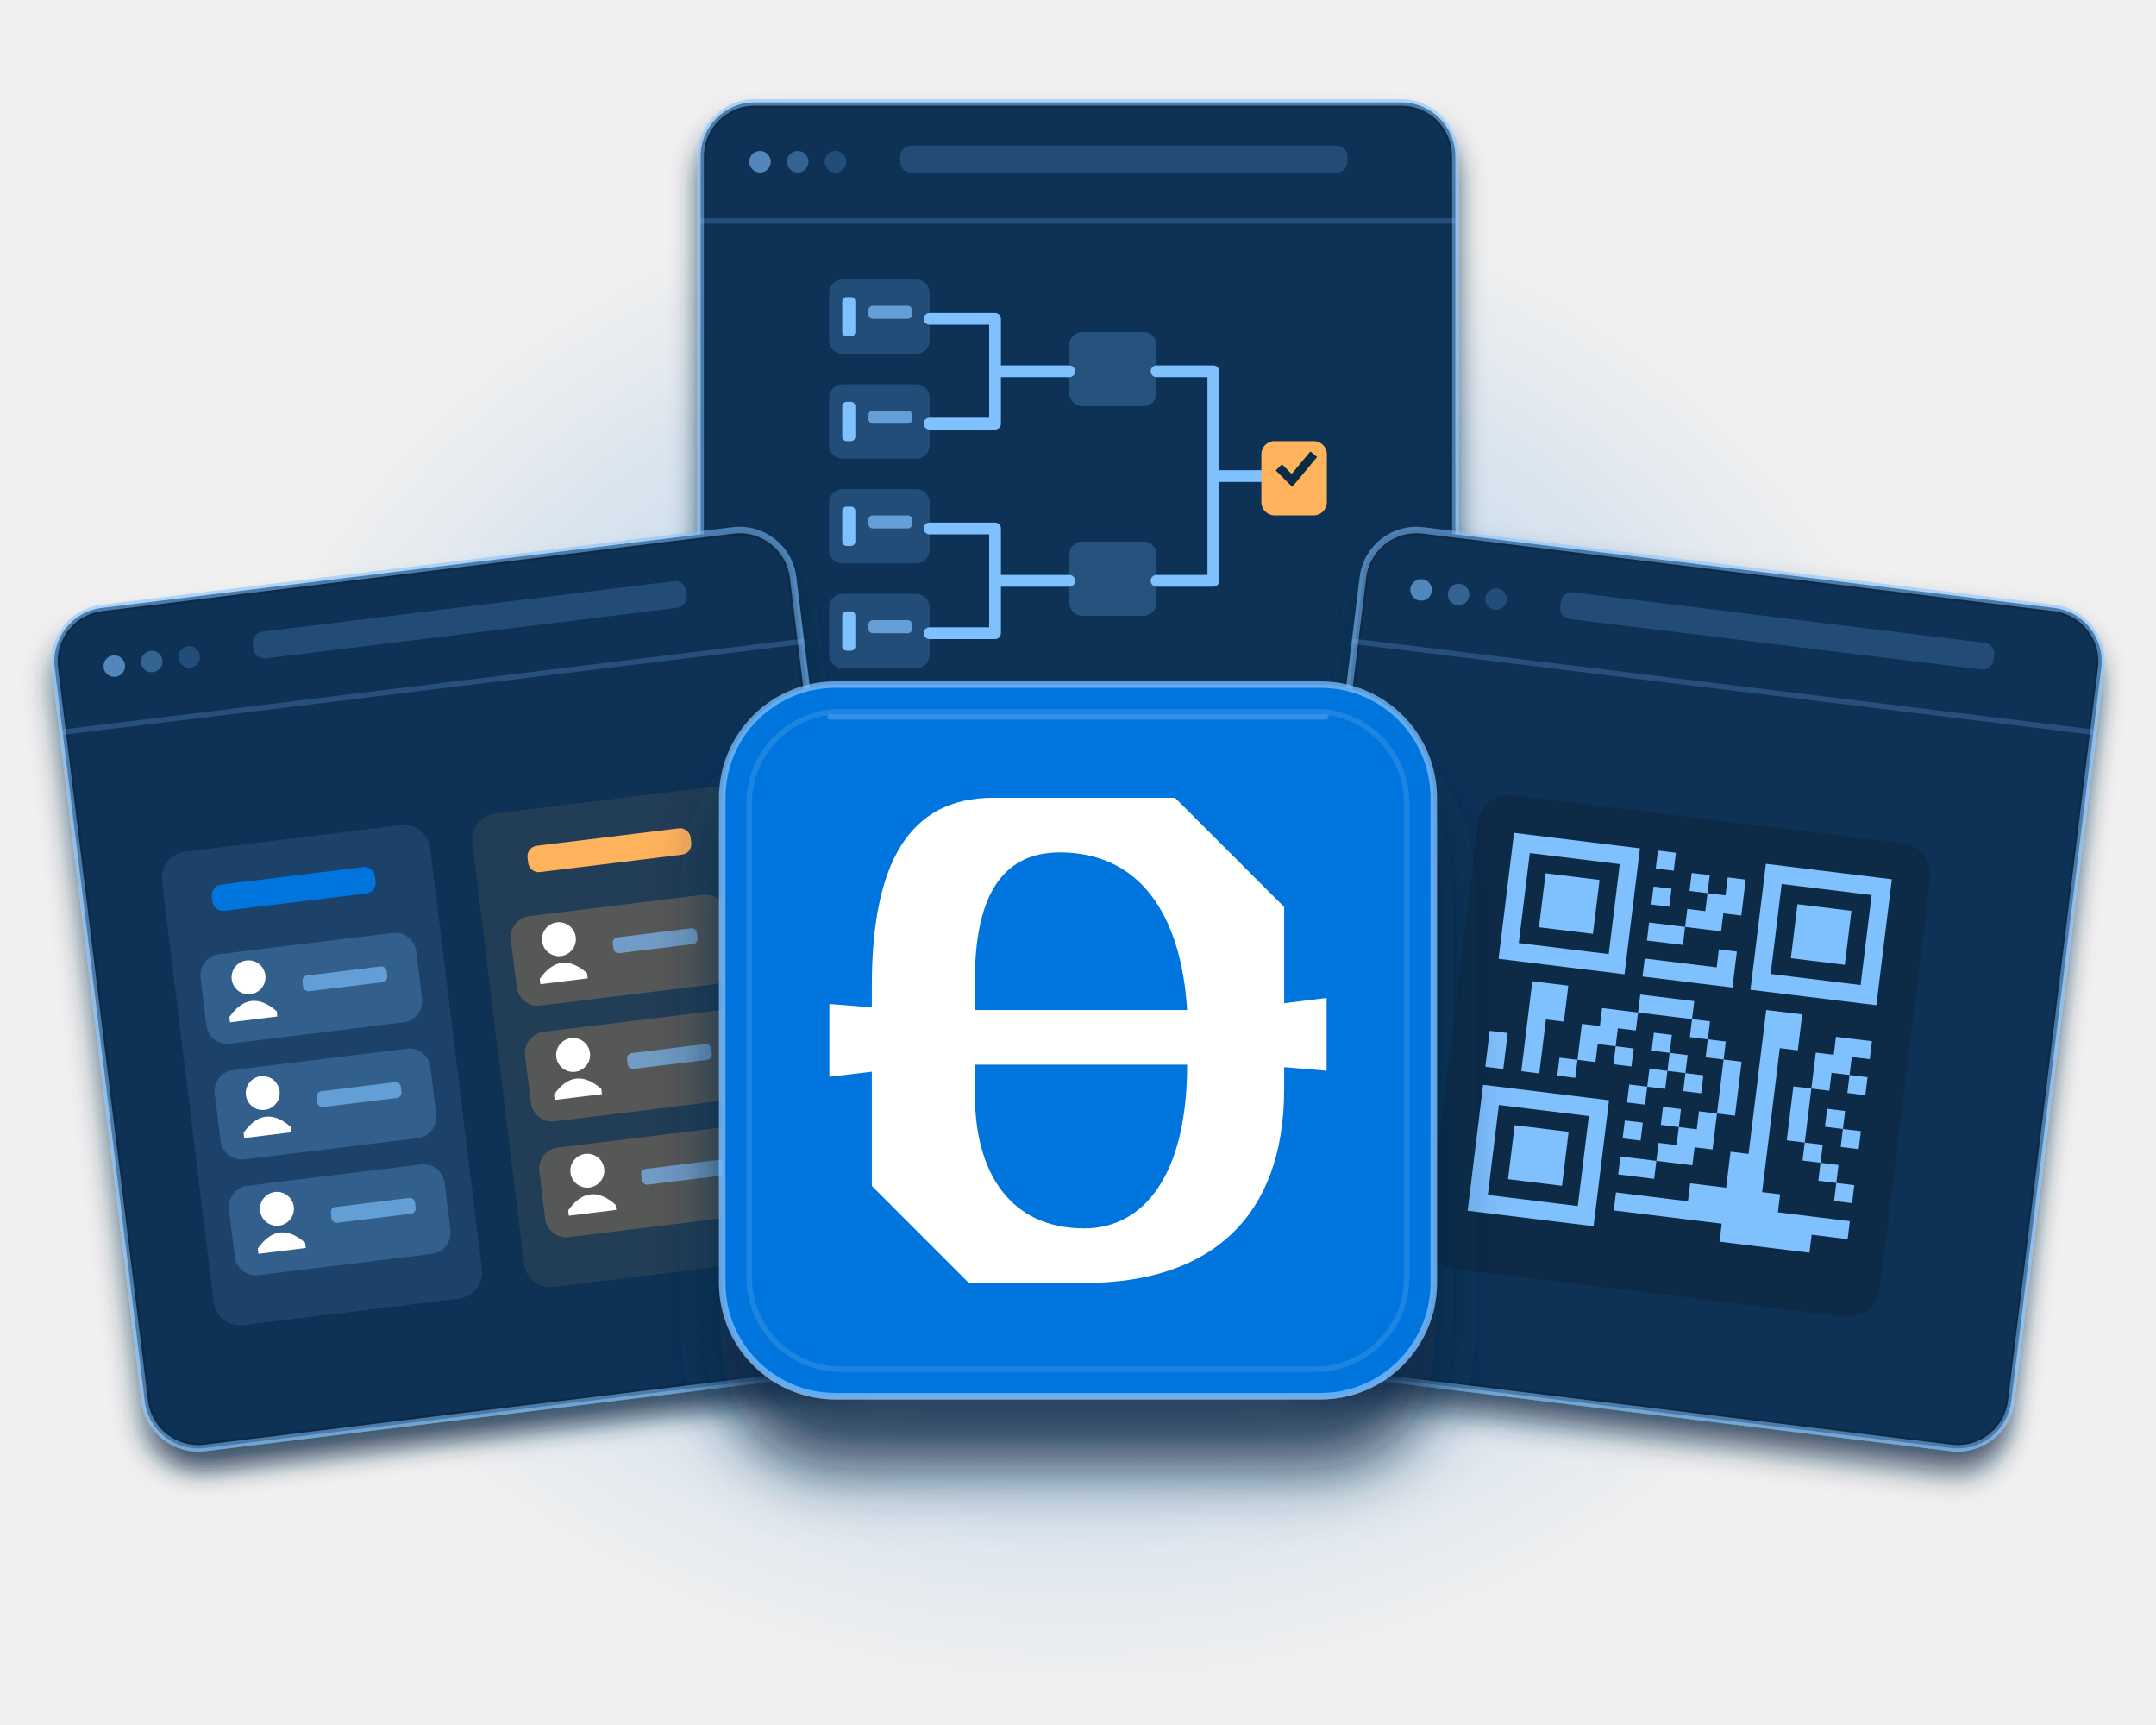
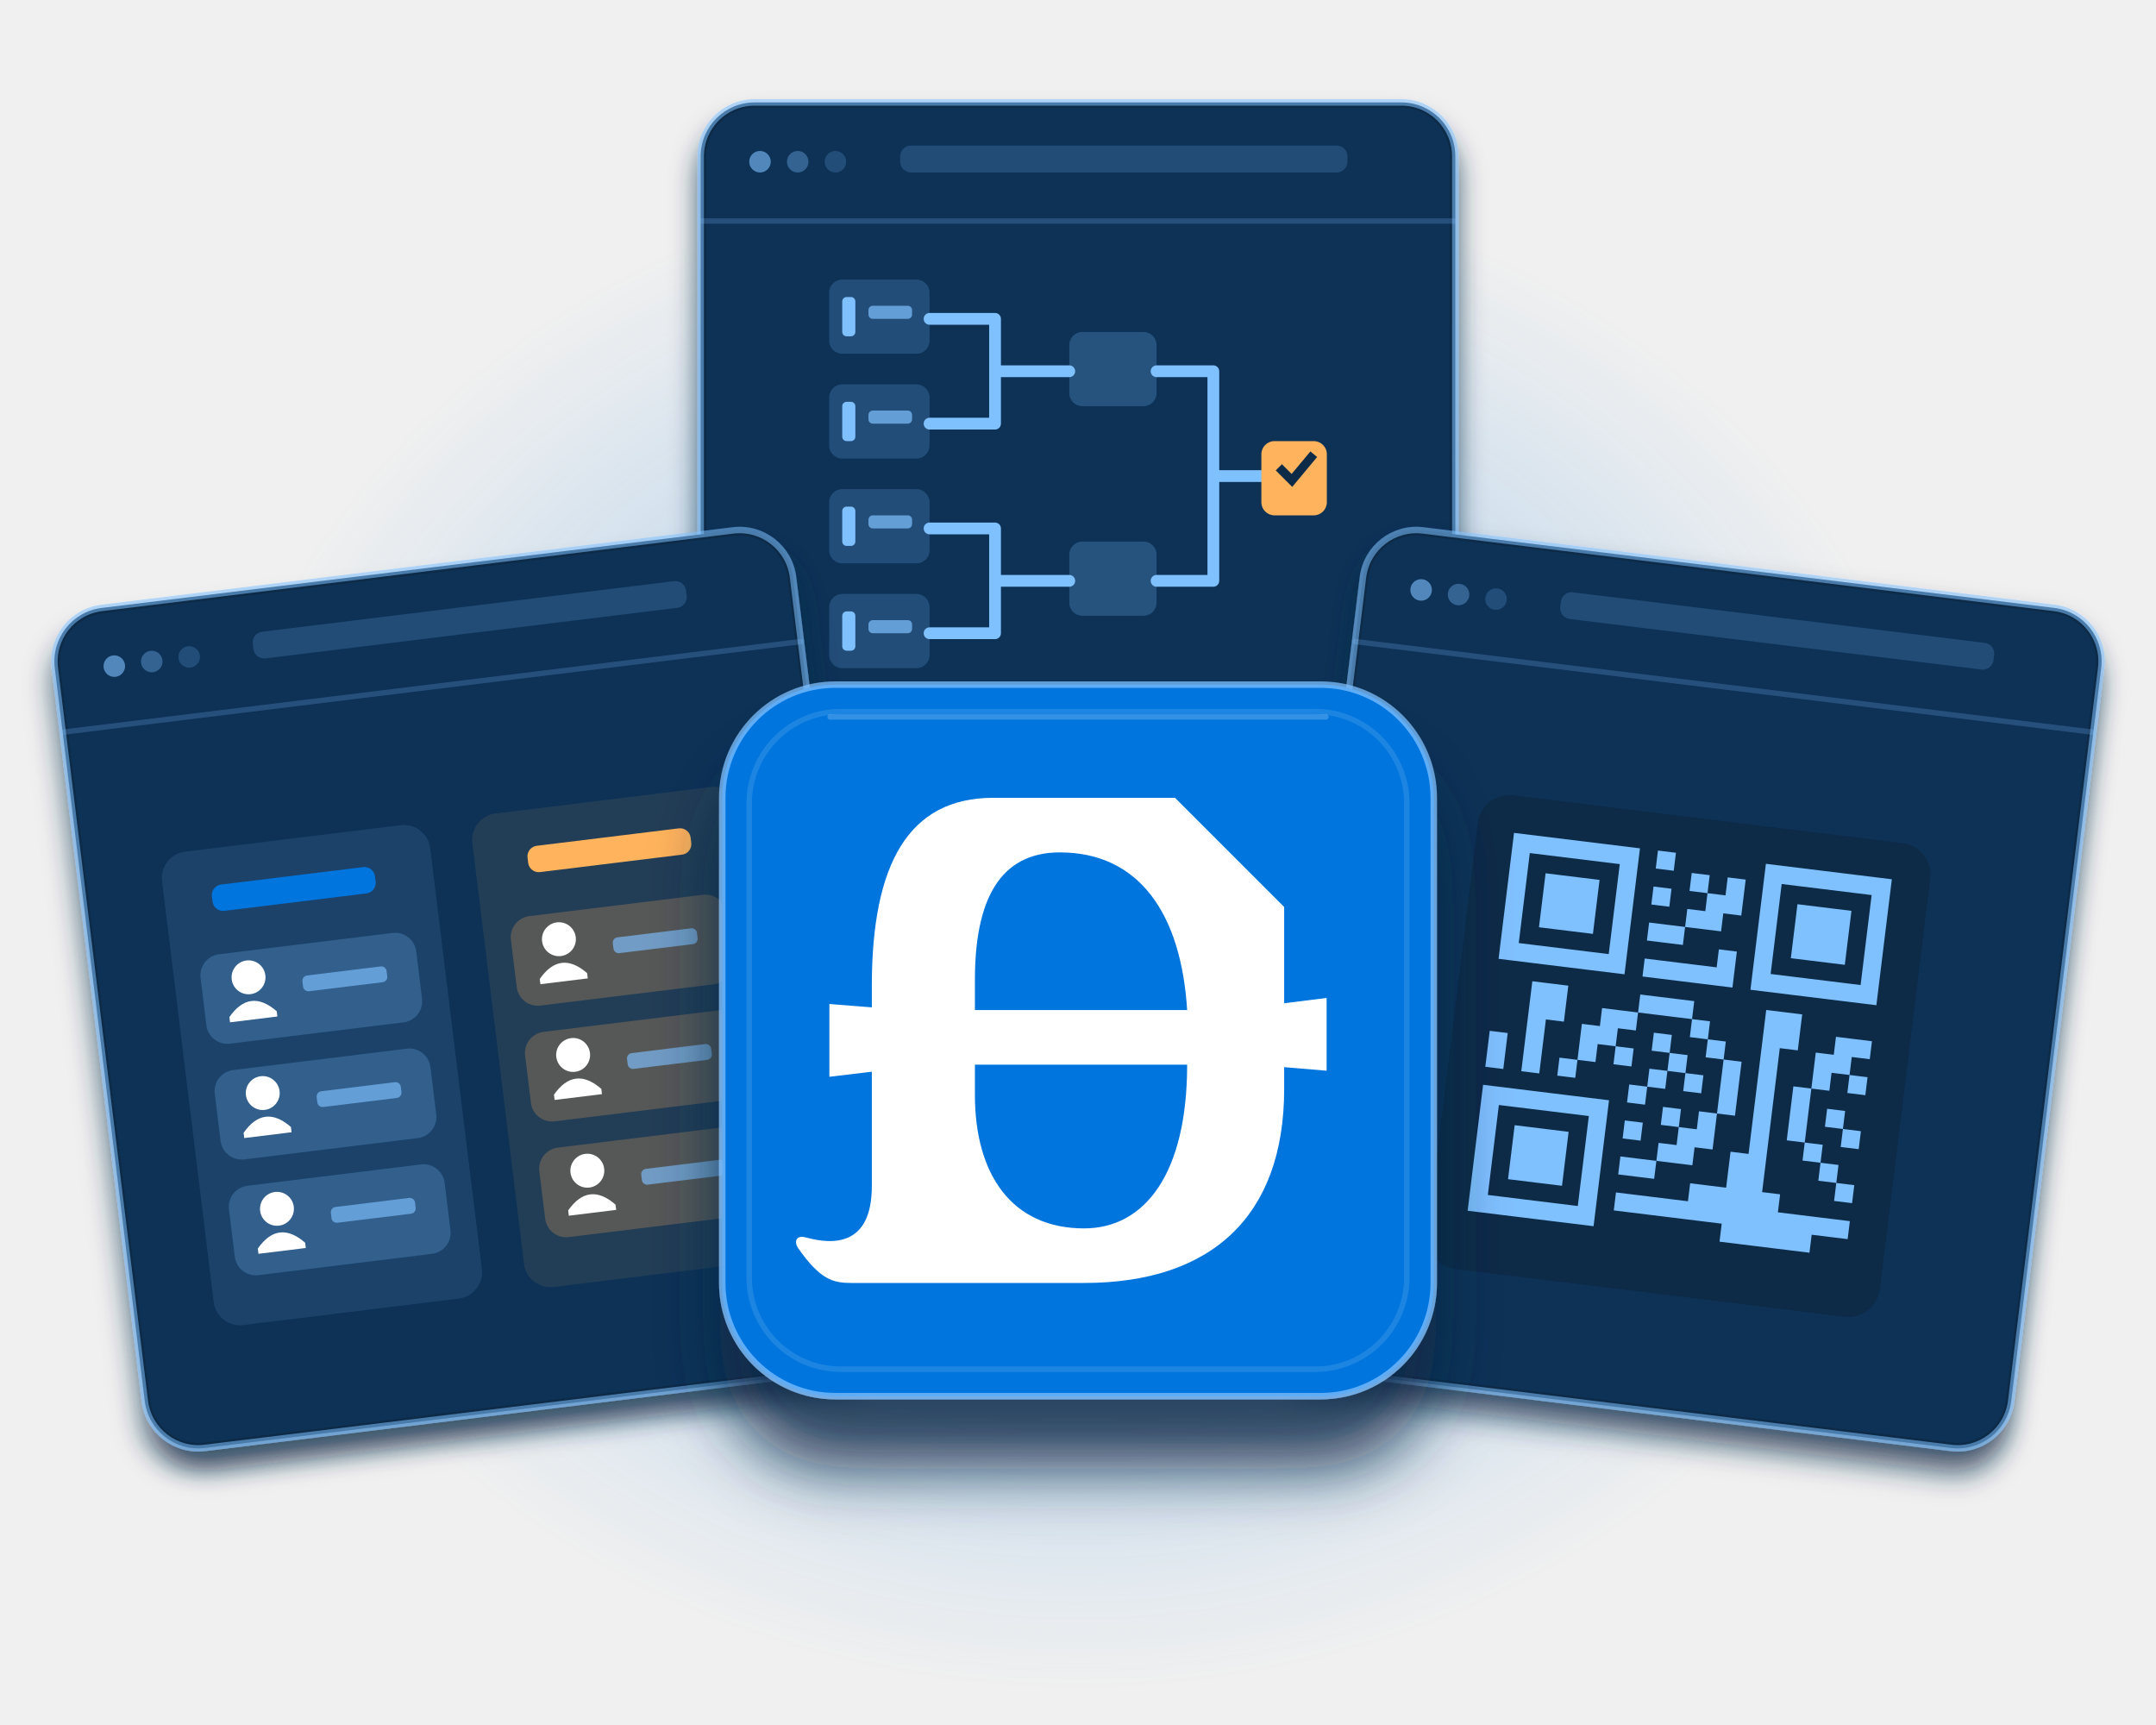
<svg xmlns="http://www.w3.org/2000/svg" viewBox="0 0 400 320">
  <defs>
    <radialGradient id="v601-halo">
      <stop stop-color="#0075de" stop-opacity=".42" />
      <stop offset=".65" stop-color="#0075de" stop-opacity=".14" />
      <stop offset="1" stop-color="#0075de" stop-opacity="0" />
    </radialGradient>
    <linearGradient id="v601-panel" x2=".8" y2="1">
      <stop stop-color="#0075de" />
      <stop offset="1" stop-color="#0075de" stop-opacity=".48" />
    </linearGradient>
    <radialGradient id="v601-orb" cx=".3" cy=".25">
      <stop stop-color="white" />
      <stop offset=".38" stop-color="#7fc0ff" />
      <stop offset="1" stop-color="#0075de" />
    </radialGradient>
    <filter id="v601-shadow" x="-50%" y="-50%" width="200%" height="220%">
      <feDropShadow dx="0" dy="10" stdDeviation="9" flood-color="#0d2a47" flood-opacity=".65" />
    </filter>
    <pattern id="v601-grid" width="20" height="20" patternUnits="userSpaceOnUse">
      <path d="M20 0H0V20" fill="none" stroke="#7fc0ff" stroke-opacity=".11" stroke-width=".8" />
    </pattern>
  </defs>
  <defs>
    <filter id="v601-paper" x="-25%" y="-20%" width="150%" height="155%">
      <feDropShadow dx="0" dy="4" stdDeviation="2.5" flood-color="#0d2a47" flood-opacity=".8" />
    </filter>
    <filter id="v601-front" x="-40%" y="-35%" width="180%" height="190%">
      <feDropShadow dx="0" dy="13" stdDeviation="6" flood-color="#0d2a47" flood-opacity=".85" />
    </filter>
  </defs>
  <ellipse cx="200" cy="172" rx="166" ry="142" fill="url(#v601-halo)" />
  <g data-tool="bracket" transform="translate(130 19) rotate(0 70 56)" filter="url(#v601-paper)">
    <rect x="0" y="0" width="140" height="112" rx="10" fill="#0d2a47" stroke="#7fc0ff" stroke-opacity="0.54" stroke-width="1.2" />
    <rect x="1" y="1" width="138" height="110" rx="9" fill="#0075de" opacity=".1" />
    <circle cx="11" cy="11" r="2" fill="#7fc0ff" opacity="0.6" />
    <circle cx="18" cy="11" r="2" fill="#7fc0ff" opacity="0.35" />
    <circle cx="25" cy="11" r="2" fill="#7fc0ff" opacity="0.2" />
    <rect x="37" y="8" width="83" height="5" rx="2" fill="#7fc0ff" opacity=".18" />
    <path d="M0 22H140" fill="none" stroke="#7fc0ff" stroke-width="1" stroke-linecap="round" stroke-linejoin="round" opacity="0.22" />
    <g transform="translate(21.4 28) scale(0.81)">
      <g data-ui="bracket">
        <path d="M26 15h15v24H26M26 63h15v24H26M41 27h17M41 75h17M78 27h13v48H78M91 51h17" fill="none" stroke="#7fc0ff" stroke-width="2.7" stroke-linecap="round" stroke-linejoin="round" opacity="1" />
        <rect x="3" y="6" width="23" height="17" rx="3" fill="#7fc0ff" opacity=".2" />
        <rect x="6" y="10" width="3" height="9" rx="1" fill="#7fc0ff" />
        <rect x="12" y="12" width="10" height="3" rx="1" fill="#7fc0ff" opacity=".7" />
        <rect x="3" y="30" width="23" height="17" rx="3" fill="#7fc0ff" opacity=".2" />
        <rect x="6" y="34" width="3" height="9" rx="1" fill="#7fc0ff" />
        <rect x="12" y="36" width="10" height="3" rx="1" fill="#7fc0ff" opacity=".7" />
        <rect x="3" y="54" width="23" height="17" rx="3" fill="#7fc0ff" opacity=".2" />
        <rect x="6" y="58" width="3" height="9" rx="1" fill="#7fc0ff" />
        <rect x="12" y="60" width="10" height="3" rx="1" fill="#7fc0ff" opacity=".7" />
        <rect x="3" y="78" width="23" height="17" rx="3" fill="#7fc0ff" opacity=".2" />
        <rect x="6" y="82" width="3" height="9" rx="1" fill="#7fc0ff" />
        <rect x="12" y="84" width="10" height="3" rx="1" fill="#7fc0ff" opacity=".7" />
        <rect x="58" y="18" width="20" height="17" rx="3" fill="#7fc0ff" opacity=".24" />
        <rect x="58" y="66" width="20" height="17" rx="3" fill="#7fc0ff" opacity=".24" />
        <rect x="102" y="43" width="15" height="17" rx="3" fill="#ffb35c" />
        <path d="M106 49l3 3 5-6" fill="none" stroke="#0d2a47" stroke-width="2" />
      </g>
    </g>
  </g>
  <g data-tool="team" transform="translate(18 105) rotate(-7 69 78.5)" filter="url(#v601-paper)">
    <rect x="0" y="0" width="138" height="157" rx="10" fill="#0d2a47" stroke="#7fc0ff" stroke-opacity="0.54" stroke-width="1.2" />
    <rect x="1" y="1" width="136" height="155" rx="9" fill="#0075de" opacity=".1" />
    <circle cx="11" cy="11" r="2" fill="#7fc0ff" opacity="0.6" />
    <circle cx="18" cy="11" r="2" fill="#7fc0ff" opacity="0.35" />
    <circle cx="25" cy="11" r="2" fill="#7fc0ff" opacity="0.2" />
    <rect x="37" y="8" width="81" height="5" rx="2" fill="#7fc0ff" opacity=".18" />
    <path d="M0 22H138" fill="none" stroke="#7fc0ff" stroke-width="1" stroke-linecap="round" stroke-linejoin="round" opacity="0.22" />
    <g transform="translate(10 41.83333) scale(0.9833333)">
      <g data-ui="team">
        <rect x="5" y="5" width="51" height="90" rx="5" fill="#7fc0ff" opacity="0.12" />
        <rect x="64" y="5" width="51" height="90" rx="5" fill="#ffb35c" opacity="0.1" />
        <rect x="14" y="12" width="31" height="5" rx="2" fill="#0075de" />
        <rect x="74" y="12" width="31" height="5" rx="2" fill="#ffb35c" />
        <rect x="10" y="25" width="41" height="17" rx="4" fill="#7fc0ff" opacity="0.23" />
        <circle cx="19" cy="30" r="3.2" fill="#ffffff" opacity="1" />
        <path d="M14.5 37Q19 32 23.5 37V38H14.5Z" fill="#ffffff" />
        <rect x="29" y="31" width="16" height="3" rx="1" fill="#7fc0ff" opacity=".65" />
        <rect x="69" y="25" width="41" height="17" rx="4" fill="#ffb35c" opacity="0.23" />
        <circle cx="78" cy="30" r="3.2" fill="#ffffff" opacity="1" />
        <path d="M73.5 37Q78 32 82.5 37V38H73.5Z" fill="#ffffff" />
        <rect x="88" y="31" width="16" height="3" rx="1" fill="#7fc0ff" opacity=".65" />
        <rect x="10" y="47" width="41" height="17" rx="4" fill="#7fc0ff" opacity="0.23" />
        <circle cx="19" cy="52" r="3.2" fill="#ffffff" opacity="1" />
        <path d="M14.5 59Q19 54 23.5 59V60H14.5Z" fill="#ffffff" />
        <rect x="29" y="53" width="16" height="3" rx="1" fill="#7fc0ff" opacity=".65" />
        <rect x="69" y="47" width="41" height="17" rx="4" fill="#ffb35c" opacity="0.23" />
        <circle cx="78" cy="52" r="3.2" fill="#ffffff" opacity="1" />
        <path d="M73.5 59Q78 54 82.5 59V60H73.5Z" fill="#ffffff" />
        <rect x="88" y="53" width="16" height="3" rx="1" fill="#7fc0ff" opacity=".65" />
        <rect x="10" y="69" width="41" height="17" rx="4" fill="#7fc0ff" opacity="0.23" />
        <circle cx="19" cy="74" r="3.2" fill="#ffffff" opacity="1" />
        <path d="M14.5 81Q19 76 23.5 81V82H14.5Z" fill="#ffffff" />
        <rect x="29" y="75" width="16" height="3" rx="1" fill="#7fc0ff" opacity=".65" />
        <rect x="69" y="69" width="41" height="17" rx="4" fill="#ffb35c" opacity="0.23" />
        <circle cx="78" cy="74" r="3.2" fill="#ffffff" opacity="1" />
        <path d="M73.5 81Q78 76 82.5 81V82H73.5Z" fill="#ffffff" />
        <rect x="88" y="75" width="16" height="3" rx="1" fill="#7fc0ff" opacity=".65" />
      </g>
    </g>
  </g>
  <g data-tool="qr" transform="translate(244 105) rotate(7 69 78.5)" filter="url(#v601-paper)">
    <rect x="0" y="0" width="138" height="157" rx="10" fill="#0d2a47" stroke="#7fc0ff" stroke-opacity="0.54" stroke-width="1.2" />
    <rect x="1" y="1" width="136" height="155" rx="9" fill="#0075de" opacity=".1" />
    <circle cx="11" cy="11" r="2" fill="#7fc0ff" opacity="0.6" />
    <circle cx="18" cy="11" r="2" fill="#7fc0ff" opacity="0.35" />
    <circle cx="25" cy="11" r="2" fill="#7fc0ff" opacity="0.2" />
    <rect x="37" y="8" width="81" height="5" rx="2" fill="#7fc0ff" opacity=".18" />
    <path d="M0 22H138" fill="none" stroke="#7fc0ff" stroke-width="1" stroke-linecap="round" stroke-linejoin="round" opacity="0.22" />
    <g transform="translate(10 41.83333) scale(0.9833333)">
      <g data-ui="qr">
        <rect x="17" y="5" width="86" height="90" rx="6" fill="#0d2a47" />
        <g transform="translate(24 12) scale(3.42)">
          <path d="M0 0h7v7h-7ZM1 1v5h5v-5ZM2 2h3v3h-3ZM14 0h7v7h-7ZM15 1v5h5v-5ZM16 2h3v3h-3ZM0 14h7v7h-7ZM1 15v5h5v-5ZM2 16h3v3h-3ZM8 0h1v1h-1ZM10 1h1v1h-1ZM12 1h1v1h-1ZM8 2h1v1h-1ZM11 2h1v1h-1ZM12 2h1v1h-1ZM10 3h1v1h-1ZM11 3h1v1h-1ZM8 4h1v1h-1ZM9 4h1v1h-1ZM12 5h1v1h-1ZM8 6h1v1h-1ZM9 6h1v1h-1ZM10 6h1v1h-1ZM11 6h1v1h-1ZM12 6h1v1h-1ZM2 8h1v1h-1ZM3 8h1v1h-1ZM8 8h1v1h-1ZM9 8h1v1h-1ZM10 8h1v1h-1ZM15 8h1v1h-1ZM16 8h1v1h-1ZM2 9h1v1h-1ZM3 9h1v1h-1ZM6 9h1v1h-1ZM7 9h1v1h-1ZM11 9h1v1h-1ZM15 9h1v1h-1ZM16 9h1v1h-1ZM19 9h1v1h-1ZM20 9h1v1h-1ZM2 10h1v1h-1ZM5 10h1v1h-1ZM6 10h1v1h-1ZM9 10h1v1h-1ZM12 10h1v1h-1ZM15 10h1v1h-1ZM18 10h1v1h-1ZM19 10h1v1h-1ZM0 11h1v1h-1ZM2 11h1v1h-1ZM5 11h1v1h-1ZM7 11h1v1h-1ZM10 11h1v1h-1ZM13 11h1v1h-1ZM15 11h1v1h-1ZM18 11h1v1h-1ZM20 11h1v1h-1ZM0 12h1v1h-1ZM2 12h1v1h-1ZM4 12h1v1h-1ZM9 12h1v1h-1ZM11 12h1v1h-1ZM13 12h1v1h-1ZM15 12h1v1h-1ZM17 12h1v1h-1ZM8 13h1v1h-1ZM13 13h1v1h-1ZM15 13h1v1h-1ZM17 13h1v1h-1ZM19 13h1v1h-1ZM10 14h1v1h-1ZM12 14h1v1h-1ZM15 14h1v1h-1ZM17 14h1v1h-1ZM20 14h1v1h-1ZM8 15h1v1h-1ZM11 15h1v1h-1ZM12 15h1v1h-1ZM15 15h1v1h-1ZM18 15h1v1h-1ZM10 16h1v1h-1ZM11 16h1v1h-1ZM14 16h1v1h-1ZM15 16h1v1h-1ZM19 16h1v1h-1ZM8 17h1v1h-1ZM9 17h1v1h-1ZM14 17h1v1h-1ZM15 17h1v1h-1ZM20 17h1v1h-1ZM12 18h1v1h-1ZM13 18h1v1h-1ZM14 18h1v1h-1ZM15 18h1v1h-1ZM16 18h1v1h-1ZM8 19h1v1h-1ZM9 19h1v1h-1ZM10 19h1v1h-1ZM11 19h1v1h-1ZM12 19h1v1h-1ZM13 19h1v1h-1ZM14 19h1v1h-1ZM15 19h1v1h-1ZM16 19h1v1h-1ZM17 19h1v1h-1ZM18 19h1v1h-1ZM19 19h1v1h-1ZM20 19h1v1h-1ZM14 20h1v1h-1ZM15 20h1v1h-1ZM16 20h1v1h-1ZM17 20h1v1h-1ZM18 20h1v1h-1Z" fill="#7fc0ff" fill-rule="evenodd" />
        </g>
      </g>
    </g>
  </g>
  <g data-front-tile="true" filter="url(#v601-front)">
    <rect x="134" y="127" width="132" height="132" rx="21" fill="#0075de" stroke="#7fc0ff" stroke-opacity=".75" stroke-width="1.2" />
    <rect x="139" y="132" width="122" height="122" rx="17" fill="none" stroke="white" stroke-opacity=".12" />
    <path d="M154 133H246" fill="none" stroke="#ffffff" stroke-width="1" stroke-linecap="round" stroke-linejoin="round" opacity="0.2" />
  </g>
  <g data-mark="confirmed-v4-01" transform="translate(146 139) scale(1.125)" fill="#ffffff">
-     <path fill-rule="evenodd" d="M34 8H64L82 26V56C82 77 70 88 49 88H30L14 72V39C14 19 20 8 34 8ZM45 17C58 17 65 27 66 43H31V38C31 25 35 17 45 17ZM31 52H66C66 70 59 79 49 79C37 79 31 70 31 57Z" />
+     <path fill-rule="evenodd" d="M34 8H64L82 26V56C82 77 70 88 49 88H30H10.64C7.64 88 5.519 87.5 1.863 82.279C1.165 81.282 1.414 80.029 3.14 80.5C7.54 81.7 14 82 14 72V39C14 19 20 8 34 8ZM45 17C58 17 65 27 66 43H31V38C31 25 35 17 45 17ZM31 52H66C66 70 59 79 49 79C37 79 31 70 31 57Z" />
    <path d="M7 42L32 44H65L89 41V53L65 51H32L7 54Z" />
  </g>
</svg>
